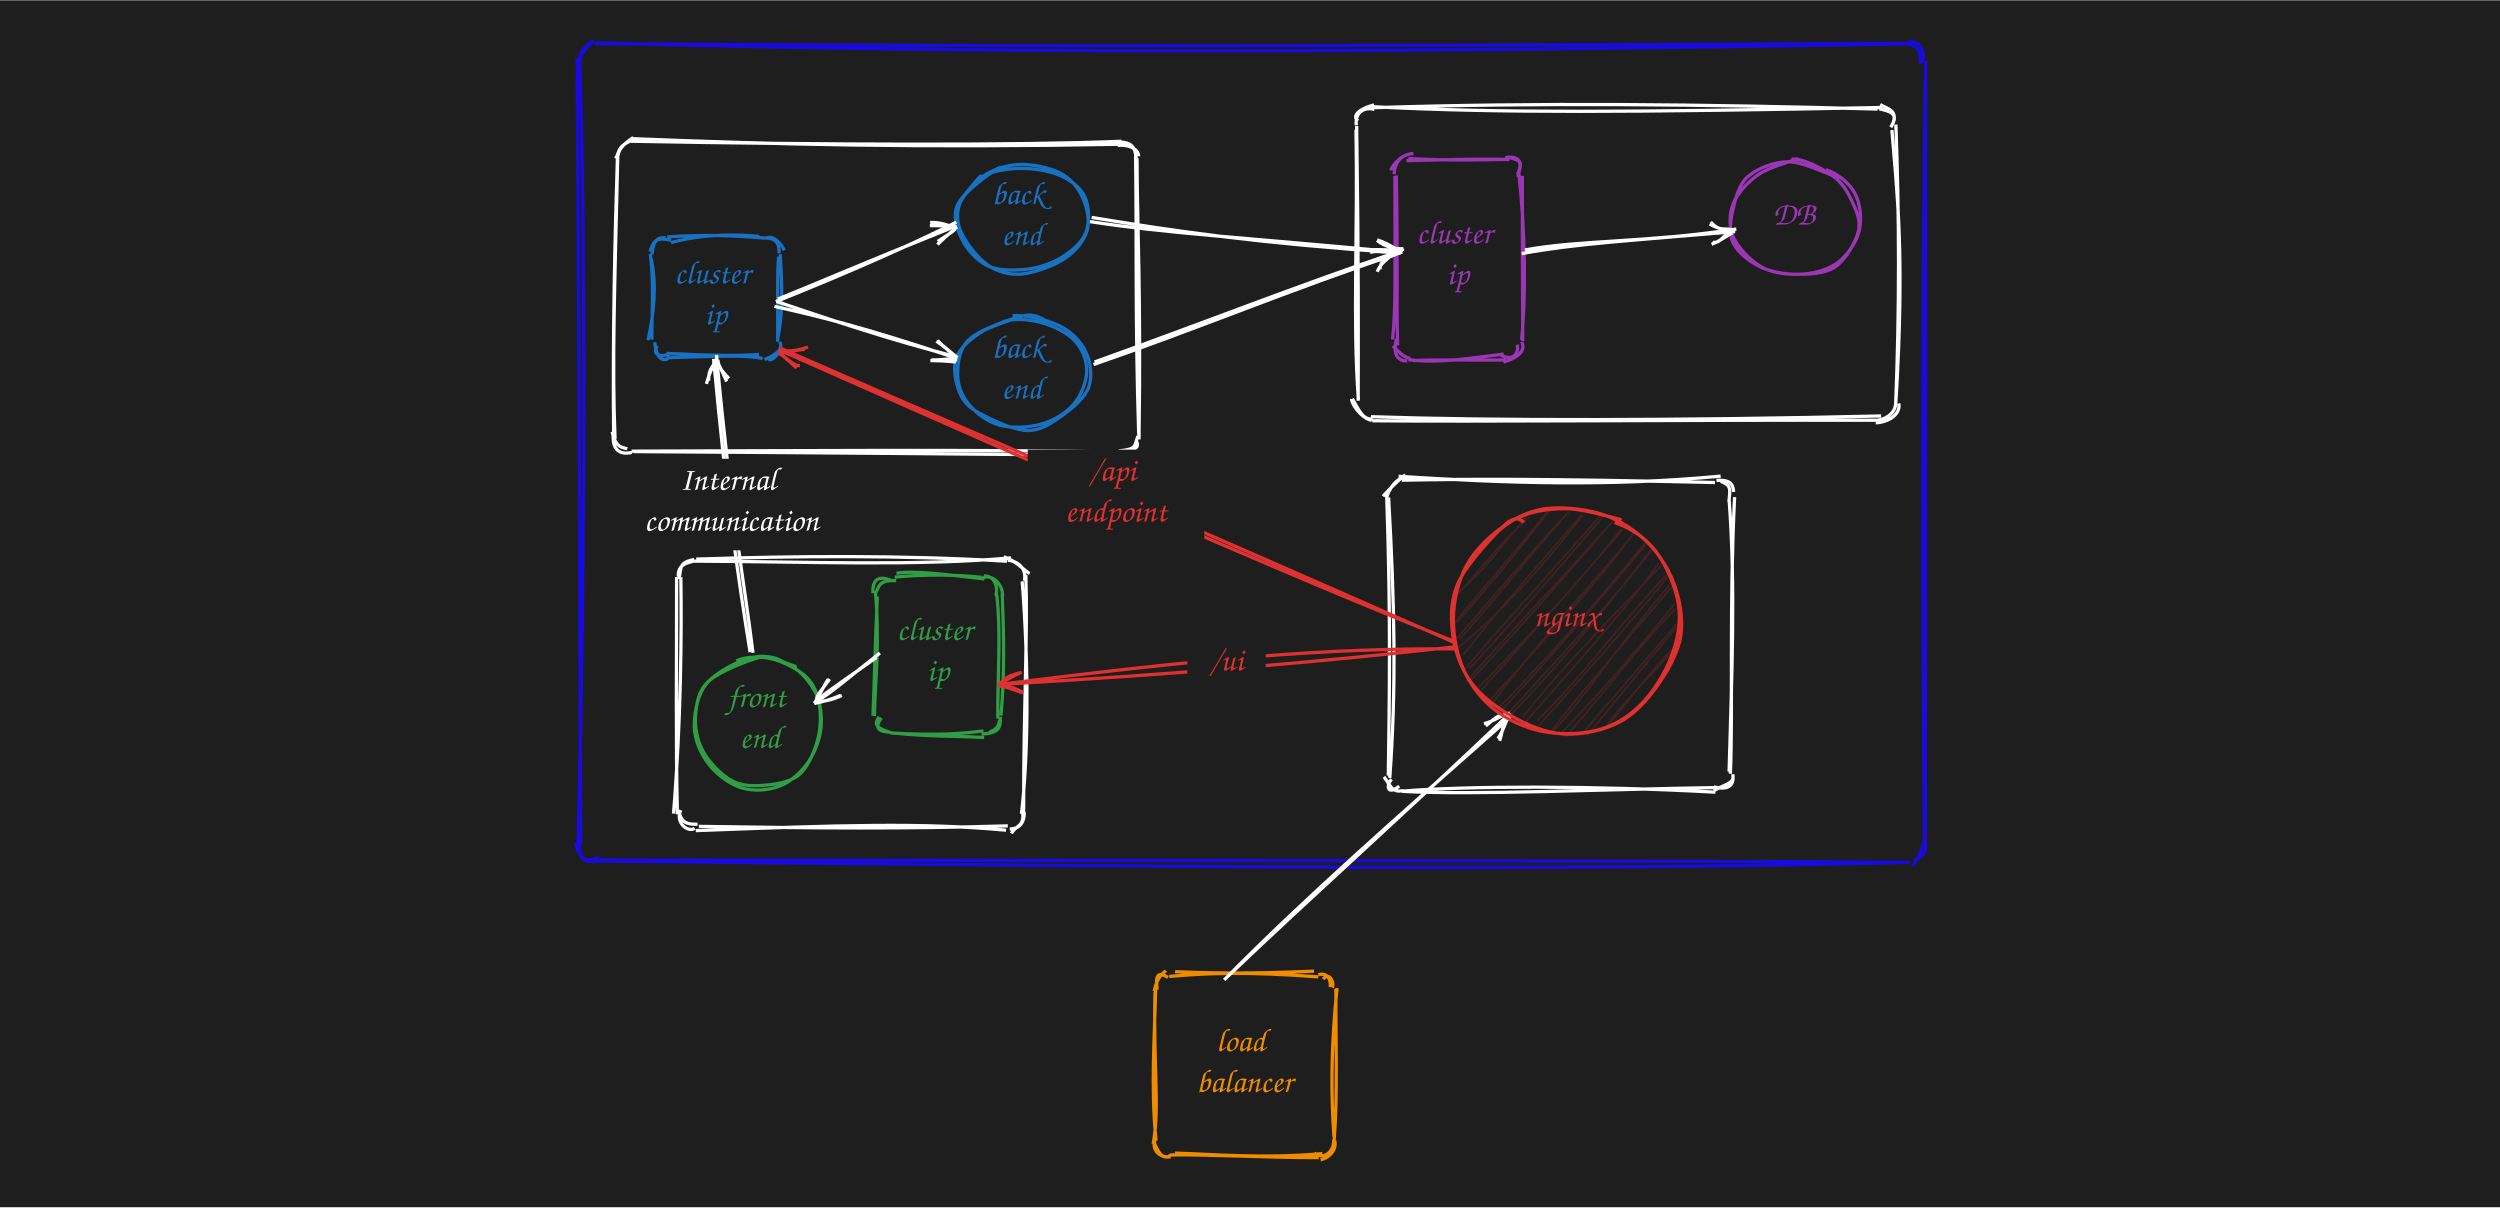
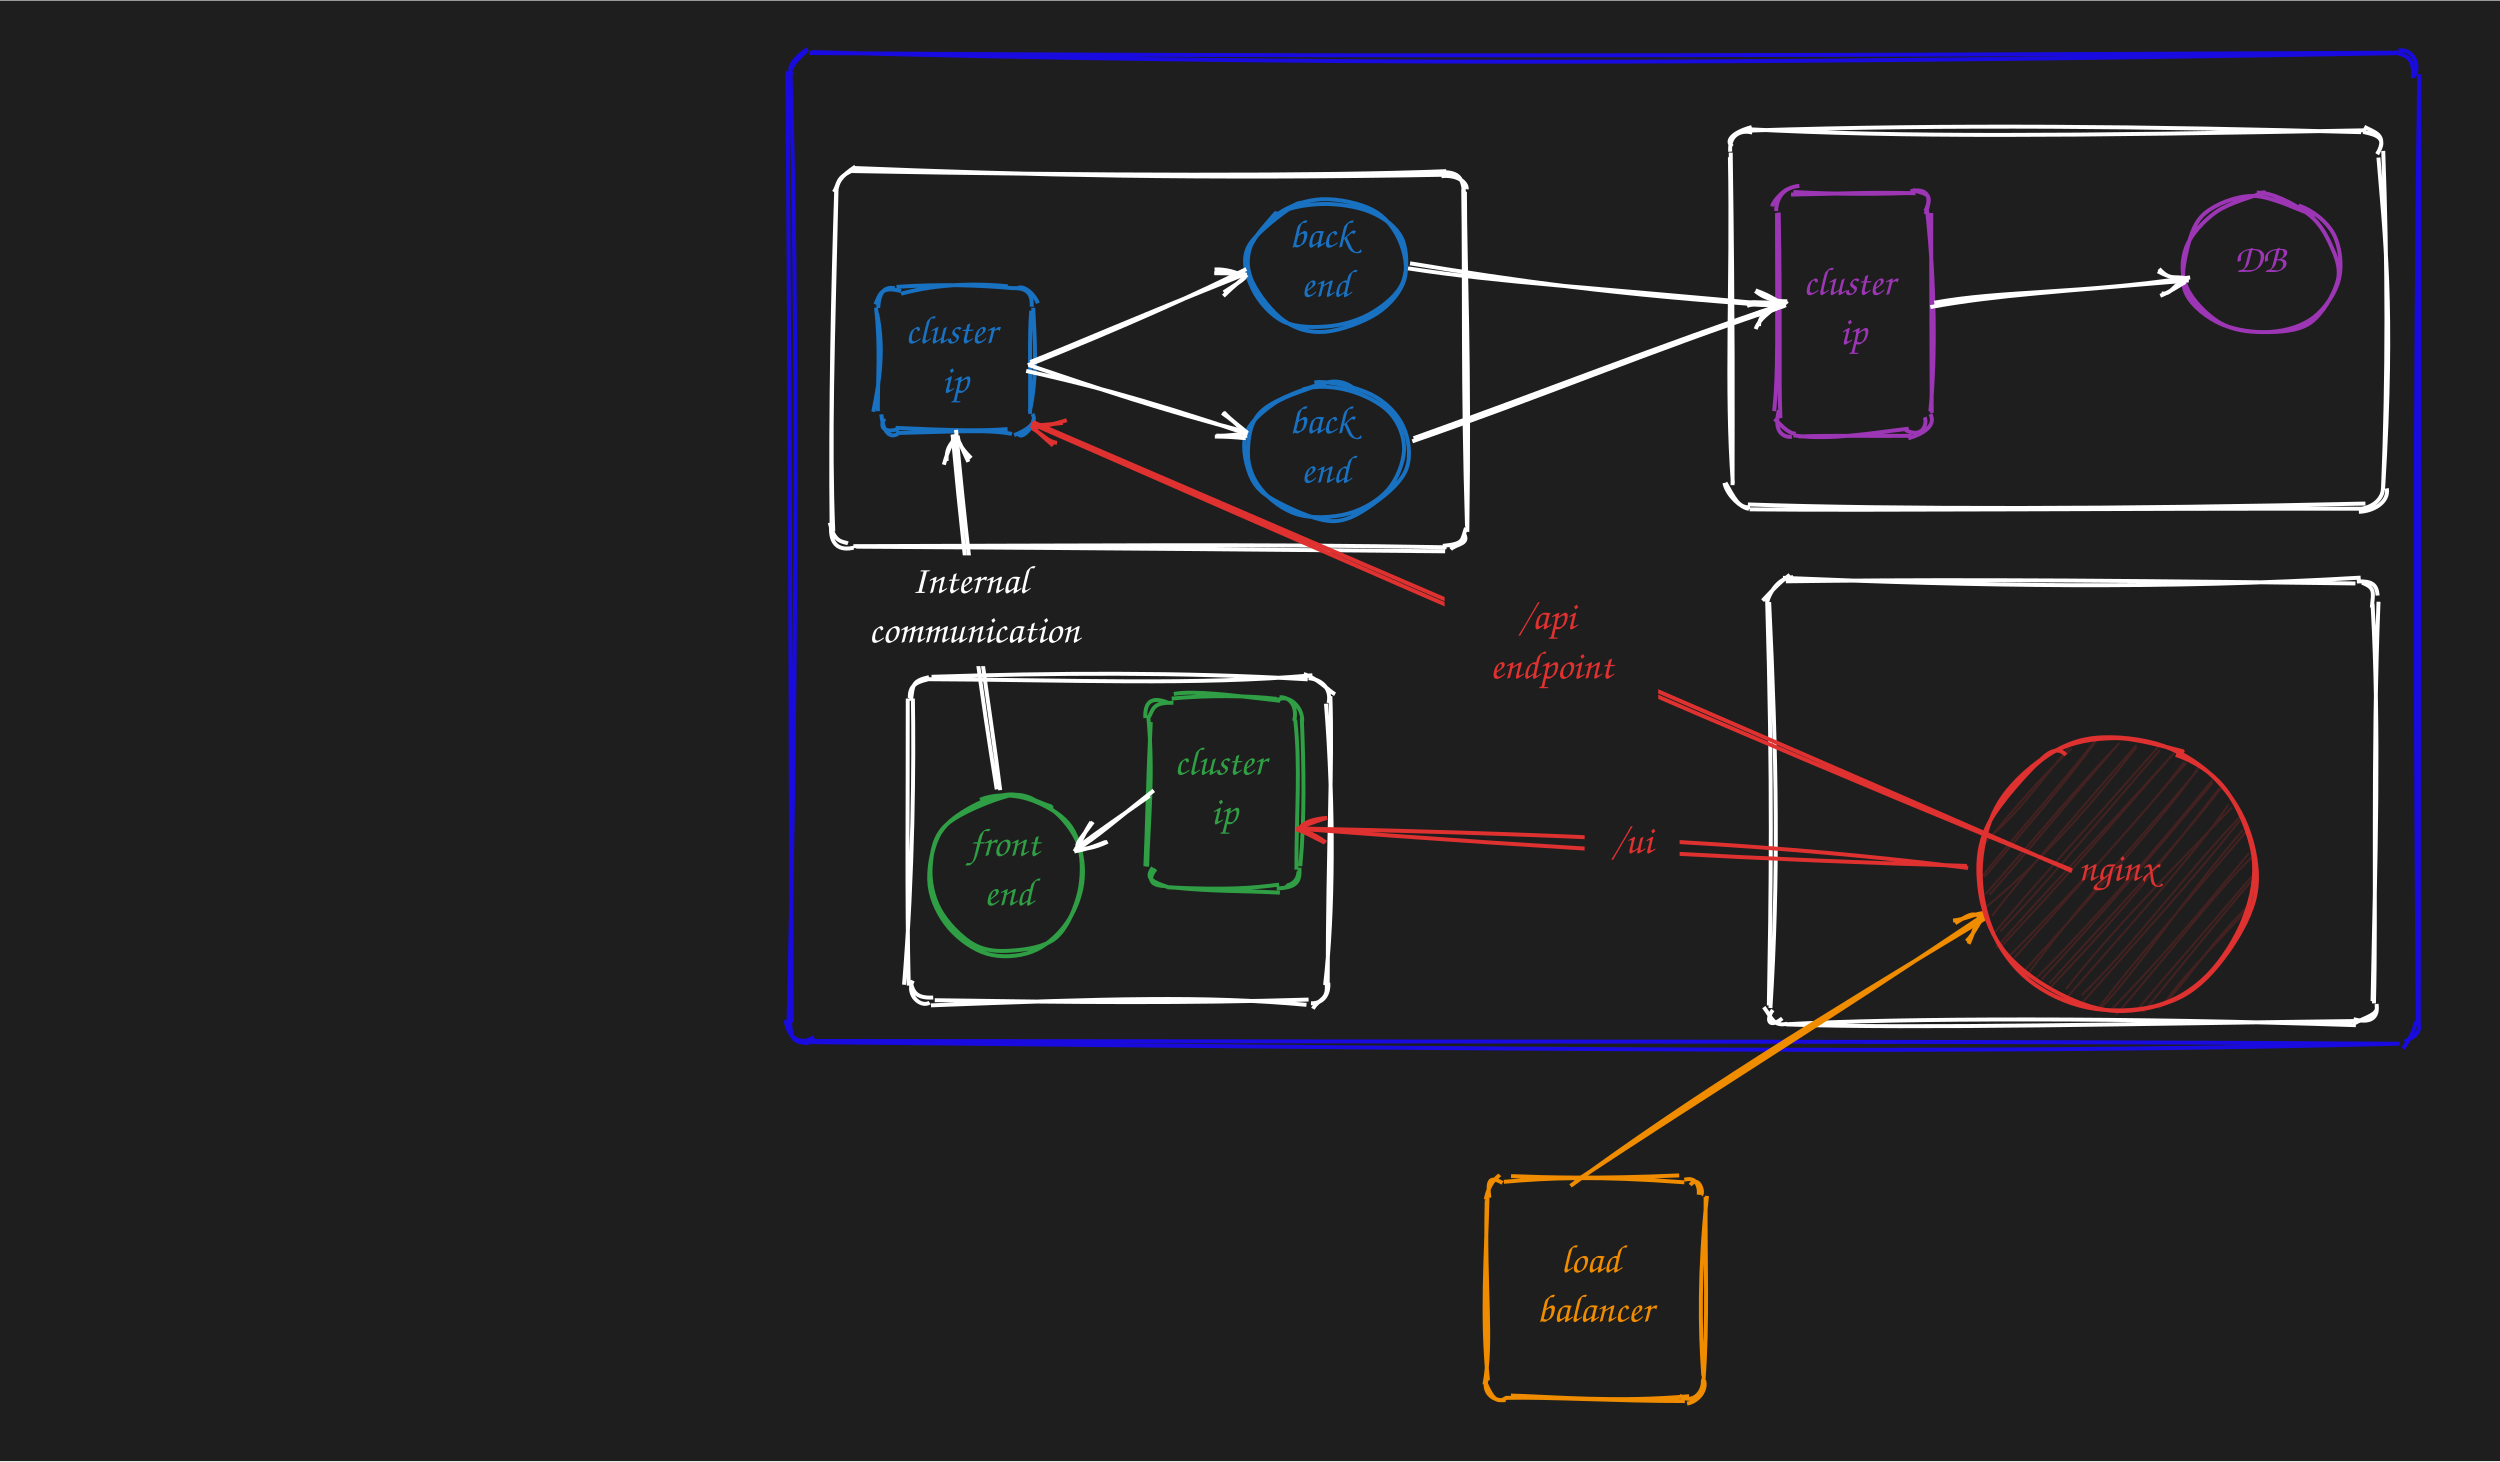
- <svg xmlns="http://www.w3.org/2000/svg" width="1530" height="739" viewBox="55 57 1529.6 738.4">
-   <rect x="55" y="57" width="1529.6" height="738.4" fill="rgb(30, 30, 30)" />
+ <svg xmlns="http://www.w3.org/2000/svg" width="1264" height="739" viewBox="10 57 1264 738.4">
+   <rect x="10" y="57" width="1264" height="738.4" fill="rgb(30, 30, 30)" />
  <g>
    <path d="M420.205 83.015 C651.645 89.421, 883.754 89.474, 1222.746 83.575 M419.096 83.514 C638.433 85.11, 858.201 85.159, 1222.377 83.325 M1222.8 83.8 C1229.383 85.404, 1230.253 89.308, 1230.056 96.193 M1222.666 82.312 C1228.926 80.871, 1234.007 88.439, 1230.799 94.754 M1233.108 94.864 C1230.746 259.75, 1231.16 425.657, 1232.437 573.948 M1233.113 94.214 C1233.089 211.41, 1233.177 329.23, 1232.946 574.412 M1232.8 574 C1234.506 579.52, 1228.646 581.847, 1225.759 583.39 M1231.23 573.043 C1231.13 578.562, 1226.778 583.804, 1225.086 586.918 M1223.175 584.422 C1024.578 583.068, 825.328 583.515, 418.322 583.006 M1223.314 584.389 C1044.001 588.947, 865.136 588.344, 419.696 583.598 M419.2 584 C409.639 584.084, 410.073 580.635, 409.403 573.238 M421.558 581.074 C414.653 585.436, 408.7 582.042, 407.205 572.429 M410.266 573.662 C409.701 465.175, 409.938 354.528, 408.099 92.76 M408.659 574.264 C413.311 389.248, 413.126 203.611, 409.699 93.762 M409.2 93.8 C410.737 88.468, 413.944 86.172, 417.657 82.478 M410.681 94.536 C406.497 90.485, 415.348 82.944, 418.484 81.553 M419.2 83.8 C419.2 83.8, 419.2 83.8, 419.2 83.8 M419.2 83.8 C419.2 83.8, 419.2 83.8, 419.2 83.8" stroke="#190be0" stroke-width="2" fill="none" />
  </g>
  <g>
    <path d="M893.576 122.023 C972.969 126.116, 1052.731 125.465, 1206.402 122.569 M895.587 122.685 C995.843 119.432, 1097.998 120.62, 1203.754 123.526 M1204.8 123.4 C1211.54 124.838, 1217.317 126.425, 1211.864 134.473 M1205.377 120.798 C1210.317 123.599, 1217.555 124.631, 1211.945 134.704 M1212.532 136.36 C1215.435 173.391, 1220.613 210.758, 1214.959 302.961 M1214.966 132.981 C1217.077 190.087, 1217.231 246.17, 1214.828 304.412 M1214.8 303.2 C1215.035 308.295, 1210.551 312.872, 1203.729 313.957 M1216.78 303.617 C1218.01 310.714, 1209.755 315.321, 1202.657 315.472 M1205.955 311.295 C1084.055 314.145, 966.655 314.262, 893.742 311.743 M1205.784 313.912 C1080.329 313.704, 957.339 314.898, 894.624 314.228 M894.8 313.2 C888.864 313.613, 886.777 308.321, 882.394 300.741 M894.213 313.908 C890.61 313.784, 883.117 307.209, 881.87 300.872 M886.133 301.11 C882.47 253.199, 885.848 200.386, 884.639 136.184 M885.981 301.999 C886.023 262.423, 886.347 222.925, 885.051 133.856 M884.8 133.4 C884.013 124.258, 891.031 122.275, 895.967 123.757 M885.926 130.712 C882.42 128.382, 885.097 123.807, 895.672 120.959 M894.8 123.4 C894.8 123.4, 894.8 123.4, 894.8 123.4 M894.8 123.4 C894.8 123.4, 894.8 123.4, 894.8 123.4" stroke="#ffffff" stroke-width="2" fill="none" />
  </g>
  <g>
    <path d="M441.617 141.633 C528.56 145.11, 614.634 147.354, 742.214 145.022 M440.941 143.194 C560.993 145.483, 679.75 145.775, 741.234 143.242 M741.2 143.8 C748.468 144.291, 749.821 147.934, 750.376 155.946 M738.802 145.781 C746.94 144.926, 751.952 149.051, 751.559 152.391 M750.668 153.648 C750.716 194.03, 753.208 236.256, 751.868 325.621 M749.8 152.34 C750.558 203.058, 749.442 250.99, 751.717 322.834 M751.2 323.6 C748.947 329.911, 750.588 331.608, 739.509 332.692 M749.988 326.222 C753.489 331.931, 746.325 331.625, 743.453 334.405 M740.659 335.446 C658.82 334.69, 582.307 333.954, 442.929 333.104 M741.367 333.414 C647.755 331.623, 553.601 332.629, 441.453 332.832 M441.6 333.6 C434.414 335.325, 429.284 332.263, 430.261 321.746 M438.734 331.409 C436.232 330.405, 431.762 331.358, 429.552 320.979 M431.302 325.316 C429.412 278.349, 431.083 233.979, 432.983 151.142 M430.463 324.692 C429.749 263.168, 431.232 200.124, 432.799 152.381 M431.6 153.8 C434.493 149.498, 432.147 146.457, 442.553 142.232 M432.816 153.241 C433.521 148.817, 434.671 146.201, 442.502 140.918 M441.6 143.8 C441.6 143.8, 441.6 143.8, 441.6 143.8 M441.6 143.8 C441.6 143.8, 441.6 143.8, 441.6 143.8" stroke="#ffffff" stroke-width="2" fill="none" />
  </g>
  <g>
-     <path d="M910.722 348.243 C976.572 352.436, 1039.679 354.553, 1107.769 348.112 M912.686 350.59 C955.967 349.837, 996.437 349.613, 1104.277 352.014 M1105.2 350.7 C1113.299 350.259, 1115.282 352.484, 1115.728 357.806 M1107.837 351.265 C1114.344 354.016, 1113.632 355.51, 1112.814 363.905 M1112.916 362.062 C1117.012 416.698, 1114.526 470.843, 1112.923 528.893 M1116.296 360.959 C1112.981 426.532, 1115.31 491.077, 1113.722 530.196 M1115.2 530.5 C1116.52 539.878, 1109.053 539.659, 1103.545 538.204 M1115.246 531.673 C1116.202 536.015, 1109.483 537.052, 1103.589 540.548 M1107.5 538.628 C1033.36 539.744, 955.983 543.391, 913.107 540.968 M1104.563 541.48 C1029.641 537.397, 951.596 537.61, 912.63 540.871 M913.6 540.5 C906.537 541.987, 906.008 537.687, 901.785 532.111 M911.112 537.801 C904.288 543.247, 902.666 538.471, 906.327 533.547 M905.318 532.781 C909.345 477.321, 908.345 427.297, 904.591 361.175 M904.413 531.327 C905.027 484.923, 906.059 437.197, 903.451 360.176 M903.6 360.7 C904.903 355.928, 909.579 348.483, 916.537 348.544 M901.171 360.392 C905.542 355.796, 909.64 351.159, 914.933 347.359 M913.6 350.7 C913.6 350.7, 913.6 350.7, 913.6 350.7 M913.6 350.7 C913.6 350.7, 913.6 350.7, 913.6 350.7" stroke="#ffffff" stroke-width="2" fill="none" />
+     <path d="M911.432 348.849 C1009.181 353.034, 1104.865 354.629, 1203.535 348.751 M912.911 350.617 C976.699 349.79, 1038.368 349.621, 1200.905 351.69 M1201.6 350.7 C1209.699 350.259, 1211.682 352.484, 1212.128 357.806 M1204.237 351.265 C1210.743 354.016, 1210.032 355.51, 1209.213 363.905 M1209.558 361.918 C1213.194 427.177, 1210.972 491.997, 1209.564 562.864 M1212.58 360.932 C1209.425 439.468, 1211.507 517.085, 1210.279 564.028 M1211.6 564.3 C1212.92 573.678, 1205.453 573.459, 1199.945 572.004 M1211.645 565.473 C1212.602 569.815, 1205.883 570.852, 1199.989 574.348 M1203.332 572.89 C1091.987 574.234, 978.203 576.982, 913.228 574.652 M1201.12 575.038 C1087.237 571.171, 971 571.332, 912.869 574.58 M913.6 574.3 C906.537 575.787, 906.008 571.487, 901.785 565.911 M911.112 571.601 C904.288 577.047, 902.666 572.271, 906.327 567.347 M905.136 566.339 C909.268 500.832, 908.374 440.185, 904.486 361.125 M904.327 565.039 C905.332 509.379, 906.255 452.537, 903.467 360.231 M903.6 360.7 C904.903 355.928, 909.579 348.483, 916.537 348.544 M901.171 360.392 C905.542 355.796, 909.64 351.159, 914.933 347.359 M913.6 350.7 C913.6 350.7, 913.6 350.7, 913.6 350.7 M913.6 350.7 C913.6 350.7, 913.6 350.7, 913.6 350.7" stroke="#ffffff" stroke-width="2" fill="none" />
  </g>
  <g>
    <path d="M479.455 400.113 C550.283 400.443, 615.171 403.284, 673.552 398.121 M480.986 398.886 C542.096 396.898, 606.811 396.366, 671.175 400.168 M671.6 399.6 C677.656 400.056, 683.366 404.468, 681.738 412.169 M669.151 397.473 C676.647 399.879, 681.627 405.866, 684.993 407.723 M680.412 412.486 C684.554 464.357, 684.176 519.094, 679.971 554.743 M682.645 408.664 C683.888 445.687, 681.321 483.46, 681.289 553.534 M681.6 553.6 C681.966 558.125, 680.066 564.056, 672.811 563.978 M680.488 552.245 C682.351 562.949, 676.763 561.209, 673.822 566.736 M671.618 562.085 C610.466 563.966, 553.411 563.513, 482.611 562.401 M670.544 564.743 C619.069 559.999, 569.321 561.657, 480.706 565.001 M480 563.6 C475.999 566.354, 467.947 560.252, 471.504 552.476 M481.818 561.052 C472.558 561.588, 471.741 557.374, 470.774 554.591 M467.086 554.584 C471.762 497.52, 472.084 442.004, 471.558 409.896 M469.459 555.006 C468.358 508.86, 469.046 463.234, 468.962 409.885 M470 409.6 C469.714 401.962, 475.342 401.234, 480.067 399.926 M470.516 411.031 C471.767 403.375, 470.791 401.043, 479.681 399.064 M480 399.6 C480 399.6, 480 399.6, 480 399.6 M480 399.6 C480 399.6, 480 399.6, 480 399.6" stroke="#ffffff" stroke-width="2" fill="none" />
  </g>
  <g>
    <path d="M1172.143 160.573 C1179.229 162.941, 1186.323 168.592, 1189.74 174.763 C1193.156 180.934, 1194.267 190.553, 1192.643 197.597 C1191.019 204.64, 1185.72 212.541, 1179.994 217.024 C1174.269 221.507, 1166.114 223.907, 1158.289 224.495 C1150.464 225.084, 1140.181 223.718, 1133.044 220.555 C1125.906 217.393, 1118.414 211.489, 1115.465 205.523 C1112.517 199.556, 1113.837 191.555, 1115.352 184.755 C1116.867 177.954, 1118.957 169.554, 1124.556 164.721 C1130.155 159.888, 1140.289 155.839, 1148.944 155.759 C1157.598 155.68, 1171.505 162.566, 1176.484 164.245 C1181.463 165.923, 1179.199 165.352, 1178.82 165.83 M1151.052 154.086 C1158.902 153.83, 1169.847 159.866, 1176.031 164.184 C1182.216 168.501, 1185.507 174.258, 1188.161 179.994 C1190.815 185.731, 1193.655 191.933, 1191.953 198.602 C1190.251 205.272, 1184.258 215.678, 1177.947 220.012 C1171.635 224.346, 1161.704 224.641, 1154.084 224.608 C1146.464 224.575, 1138.641 223.588, 1132.227 219.816 C1125.812 216.043, 1118.401 208.355, 1115.597 201.972 C1112.792 195.59, 1112.923 187.873, 1115.402 181.523 C1117.88 175.172, 1124.086 168.4, 1130.469 163.868 C1136.852 159.336, 1150.355 155.645, 1153.7 154.329 C1157.045 153.014, 1150.825 154.755, 1150.54 155.974" stroke="#9c36b5" stroke-width="2" fill="none" />
  </g>
  <text fill="#9c36b5" font-size="20" text-anchor="middle" font-family="'Segoe Print','Comic Sans MS',cursive,sans-serif">
    <tspan x="1152.6" y="194.2">DB</tspan>
  </text>
  <g>
    <path d="M668.693 253.624 C675.823 251.36, 684.634 252.182, 691.946 254.123 C699.258 256.064, 707.906 260.301, 712.565 265.271 C717.225 270.24, 720.049 277.42, 719.901 283.94 C719.753 290.459, 716.394 298.979, 711.679 304.387 C706.965 309.794, 699.186 314.308, 691.615 316.385 C684.045 318.461, 673.609 318.934, 666.258 316.848 C658.906 314.761, 651.727 309.097, 647.508 303.868 C643.29 298.639, 640.805 292.098, 640.946 285.474 C641.087 278.85, 641.636 270.037, 648.353 264.124 C655.07 258.211, 673.483 251.74, 681.249 249.997 C689.016 248.255, 694.769 252.942, 694.953 253.672 M674.521 250.06 C682.265 249.039, 695.727 252.453, 703.192 256.109 C710.656 259.765, 716.308 265.769, 719.31 271.995 C722.313 278.22, 723.449 287.066, 721.206 293.463 C718.963 299.86, 711.957 305.922, 705.854 310.376 C699.75 314.83, 692.503 319.959, 684.588 320.189 C676.673 320.419, 665.247 315.207, 658.364 311.757 C651.48 308.306, 646.398 305.299, 643.285 299.487 C640.172 293.675, 637.878 283.339, 639.684 276.884 C641.49 270.428, 648.032 264.997, 654.12 260.754 C660.209 256.511, 672.559 253.192, 676.215 251.427 C679.871 249.662, 676.249 249.442, 676.057 250.161" stroke="#1971c2" stroke-width="2" fill="none" />
  </g>
  <text fill="#1971c2" font-size="20" text-anchor="middle" font-family="'Segoe Print','Comic Sans MS',cursive,sans-serif">
    <tspan x="680.2" y="275.7">back</tspan>
    <tspan x="680.2" y="300.7">end</tspan>
  </text>
  <g>
    <path d="M465.592 205.186 C485.922 199.703, 505.854 200.091, 519.515 201.443 M463.268 201.742 C485.997 200.231, 504.646 200.855, 522.149 202.405 M522 202.4 C530.3 201.962, 531.993 206.491, 531.623 211.803 M523.923 203.123 C525.747 199.966, 532.296 203.864, 534.779 210.023 M532.384 212.318 C533.128 226.864, 534.7 246.992, 530.636 264.799 M531.388 213.772 C530.368 227.226, 531.019 239.741, 530.825 265.939 M532 266 C534.998 270.774, 528.212 274.627, 522.745 276.719 M532.015 268.384 C534.313 270.747, 526.63 279.308, 525.159 276.33 M519.433 273.638 C507.696 274.606, 492.191 274.433, 462.821 273.03 M521.628 276.085 C510.118 273.809, 494.857 274.837, 463.079 275.643 M464 276 C459.846 278.569, 456.484 275.122, 455.564 266.186 M464.391 273.447 C458.622 275.743, 453.872 273.562, 457.213 268.317 M451.517 264.888 C455.093 248.037, 456.934 232.166, 453.447 215.102 M453.856 264.596 C453.706 249.071, 455.241 231.624, 452.914 212.183 M454 212.4 C454.449 205.997, 456.174 201.325, 462.345 202.404 M452.591 210.613 C454.683 206.316, 454.799 200.943, 465.557 203.878 M464 202.4 C464 202.4, 464 202.4, 464 202.4 M464 202.4 C464 202.4, 464 202.4, 464 202.4" stroke="#1971c2" stroke-width="2" fill="none" />
  </g>
  <text fill="#1971c2" font-size="20" text-anchor="middle" font-family="'Segoe Print','Comic Sans MS',cursive,sans-serif">
    <tspan x="493" y="230.2">cluster</tspan>
    <tspan x="493" y="255.2">ip</tspan>
  </text>
  <g>
    <path d="M654.402 166.019 C659.64 161.853, 669.411 160.22, 677.502 159.867 C685.593 159.513, 696.063 160.996, 702.947 163.896 C709.831 166.796, 716.072 171.393, 718.808 177.266 C721.544 183.138, 721.747 192.96, 719.365 199.132 C716.984 205.304, 710.56 210.566, 704.518 214.296 C698.476 218.027, 690.68 220.669, 683.114 221.516 C675.548 222.363, 665.747 222.499, 659.12 219.376 C652.494 216.253, 646.362 209.069, 643.355 202.777 C640.349 196.485, 637.671 188.62, 641.079 181.626 C644.488 174.632, 658.784 164.253, 663.808 160.812 C668.831 157.371, 671.333 160.414, 671.22 160.981 M656.314 164.77 C661.891 160.731, 670.512 157.753, 678.452 157.427 C686.393 157.101, 697.45 159.397, 703.956 162.813 C710.461 166.228, 714.804 172.038, 717.485 177.922 C720.166 183.807, 721.911 191.925, 720.041 198.121 C718.171 204.318, 712.916 210.716, 706.267 215.1 C699.617 219.484, 687.931 223.763, 680.143 224.427 C672.355 225.091, 665.66 223.226, 659.539 219.085 C653.417 214.943, 646.343 205.719, 643.411 199.577 C640.479 193.435, 640.185 187.907, 641.947 182.233 C643.709 176.56, 651.786 168.245, 653.982 165.533 C656.177 162.821, 654.415 165.954, 655.12 165.961" stroke="#1971c2" stroke-width="2" fill="none" />
  </g>
  <text fill="#1971c2" font-size="20" text-anchor="middle" font-family="'Segoe Print','Comic Sans MS',cursive,sans-serif">
    <tspan x="680.2" y="181.7">back</tspan>
    <tspan x="680.2" y="206.7">end</tspan>
  </text>
  <g>
    <path d="M915.53 155.075 C939.624 154.694, 954.442 153.765, 978.537 154.4 M916.75 153.767 C939.357 155.101, 963.051 154.723, 977.361 154.241 M976 153.4 C982.695 151.756, 987.727 154.89, 983.43 163.458 M977.047 152.713 C985.824 155.564, 986.639 154.43, 983.6 164.956 M984.237 162.204 C988.299 198.901, 988.672 237.778, 985.98 264.689 M986.445 164.382 C986.344 183.261, 986.47 204.497, 986.674 265.431 M986 266 C988.895 271.476, 983.291 275.873, 974.845 278.33 M983.157 267.676 C984.481 270.894, 982.373 278.656, 973.365 274.113 M975.046 273.44 C957.007 275.501, 935.184 279.519, 916.753 276.809 M976.582 277.055 C955.938 277.182, 933.697 276.801, 919.398 277.386 M918 276 C913.753 275.888, 909.986 270.908, 907.163 268.461 M915.965 277.603 C911.969 277.826, 906.43 275.541, 909.421 264.109 M910.163 268.112 C909.267 243.631, 910.368 222.277, 909.323 164.157 M907.024 264.572 C909.096 244.885, 908.484 226.318, 908.454 164.472 M908 163.4 C908.274 156.478, 911.857 151.4, 919.763 150.669 M905.969 161.071 C906.5 158.19, 913.164 151.271, 915.163 152.256 M918 153.4 C918 153.4, 918 153.4, 918 153.4 M918 153.4 C918 153.4, 918 153.4, 918 153.4" stroke="#9c36b5" stroke-width="2" fill="none" />
  </g>
  <text fill="#9c36b5" font-size="20" text-anchor="middle" font-family="'Segoe Print','Comic Sans MS',cursive,sans-serif">
    <tspan x="947" y="205.7">cluster</tspan>
    <tspan x="947" y="230.7">ip</tspan>
  </text>
  <g>
    <g>
      <path d="M529.696 241.334 C577.134 222.456, 619.716 203.152, 640.118 192.73 M530.928 239.758 C555.21 230.097, 577.756 220.001, 639.884 195.094" stroke="#ffffff" stroke-width="2" fill="none" />
    </g>
    <g>
      <path d="M639.437 196.907 C637.719 198.932, 632.704 201.827, 628.74 204.496 M640.422 195.646 C638.517 197.855, 635.334 199.736, 628.553 206.388" stroke="#ffffff" stroke-width="2" fill="none" />
    </g>
    <g>
      <path d="M639.437 196.907 C636.033 194.311, 629.187 192.644, 624.097 192.932 M640.422 195.646 C637.55 195.376, 633.373 194.779, 623.91 194.824" stroke="#ffffff" stroke-width="2" fill="none" />
    </g>
  </g>
  <g>
    <g>
      <path d="M528.839 244.241 C556.043 250.384, 581.85 256.501, 639.781 275.818 M530.163 241.3 C564.69 252.886, 597.244 264.012, 640.641 275.252" stroke="#ffffff" stroke-width="2" fill="none" />
    </g>
    <g>
      <path d="M639.711 278.113 C638.429 278.405, 635.782 277.499, 624.221 277.419 M640.77 275.76 C636.602 276.134, 631.189 277.203, 624.91 276.966" stroke="#ffffff" stroke-width="2" fill="none" />
    </g>
    <g>
      <path d="M639.711 278.113 C639.371 275.705, 637.552 272.14, 627.928 265.522 M640.77 275.76 C637.567 272.582, 633.273 270.061, 628.617 265.069" stroke="#ffffff" stroke-width="2" fill="none" />
    </g>
  </g>
  <g>
    <g>
      <path d="M987.967 209.75 C1021.412 203.539, 1063.067 205.225, 1117.336 196.956 M986.001 211.955 C1019.679 205.798, 1051.577 204.157, 1116.586 198.506" stroke="#ffffff" stroke-width="2" fill="none" />
    </g>
    <g>
      <path d="M1116.453 197.56 C1109.11 199.509, 1108.215 206.035, 1102.849 205.041 M1114.881 199.324 C1112.369 200.561, 1108.268 203.729, 1102.248 206.281" stroke="#ffffff" stroke-width="2" fill="none" />
    </g>
    <g>
      <path d="M1116.453 197.56 C1108.671 195.903, 1107.422 198.805, 1101.635 192.639 M1114.881 199.324 C1111.947 197.442, 1107.54 197.473, 1101.035 193.879" stroke="#ffffff" stroke-width="2" fill="none" />
    </g>
  </g>
  <g>
    <g>
      <path d="M722.906 189.835 C775.759 198.519, 823.288 205.462, 911.447 211.521 M721.894 192.376 C768.555 199.603, 814.209 201.93, 911.607 211.148" stroke="#ffffff" stroke-width="2" fill="none" />
    </g>
    <g>
      <path d="M913.685 208.988 C910.192 212.555, 902.463 215.361, 896.287 216.232 M912.875 211.021 C909.361 212.914, 904.917 212.314, 896.415 215.933" stroke="#ffffff" stroke-width="2" fill="none" />
    </g>
    <g>
      <path d="M913.685 208.988 C910.493 209.186, 903.092 208.619, 897.493 203.829 M912.875 211.021 C909.809 209.903, 905.659 206.284, 897.621 203.53" stroke="#ffffff" stroke-width="2" fill="none" />
    </g>
  </g>
  <g>
    <g>
      <path d="M724.71 278.265 C786.026 256.392, 851.897 230.483, 911.533 210.464 M724.073 279.834 C785.247 258.776, 846.159 233.349, 909.383 212.282" stroke="#ffffff" stroke-width="2" fill="none" />
    </g>
    <g>
      <path d="M909.368 209.332 C902.617 214.389, 899.254 217.055, 899.381 221.625 M908.859 210.587 C903.934 215.665, 899.778 217.392, 897.661 223.08" stroke="#ffffff" stroke-width="2" fill="none" />
    </g>
    <g>
      <path d="M909.368 209.332 C901.032 210.265, 896.128 208.828, 895 209.959 M908.859 210.587 C902.652 211.792, 897.043 209.649, 893.28 211.414" stroke="#ffffff" stroke-width="2" fill="none" />
    </g>
  </g>
  <g>
    <path d="M505.542 461.082 C511.426 458.48, 520.04 458.256, 527.18 459.923 C534.321 461.59, 543.517 466.34, 548.385 471.084 C553.253 475.827, 555.307 481.75, 556.388 488.383 C557.468 495.016, 557.016 503.754, 554.868 510.883 C552.72 518.011, 549.013 526.748, 543.499 531.154 C537.984 535.559, 528.661 536.819, 521.781 537.316 C514.901 537.814, 508.307 537.59, 502.217 534.139 C496.128 530.687, 488.853 523.178, 485.244 516.607 C481.635 510.035, 480.009 501.878, 480.565 494.711 C481.122 487.544, 482.06 479.545, 488.582 473.604 C495.105 467.664, 512.119 461.011, 519.699 459.068 C527.28 457.125, 533.894 461.469, 534.065 461.948 M538.75 464.048 C544.752 467.134, 551.161 474.59, 554.234 481.118 C557.308 487.645, 558.115 496.022, 557.192 503.212 C556.269 510.403, 552.965 518.473, 548.695 524.261 C544.425 530.049, 538.163 535.487, 531.574 537.94 C524.985 540.392, 516.116 540.988, 509.162 538.974 C502.208 536.961, 494.704 531.59, 489.849 525.858 C484.995 520.125, 480.98 512.243, 480.035 504.58 C479.089 496.917, 481.011 486.327, 484.174 479.879 C487.337 473.431, 492.993 469.476, 499.012 465.892 C505.031 462.308, 513.571 458.74, 520.287 458.375 C527.004 458.01, 535.818 462.547, 539.312 463.7 C542.806 464.852, 541.394 464.348, 541.252 465.291" stroke="#2f9e44" stroke-width="2" fill="none" />
  </g>
  <text fill="#2f9e44" font-size="20" text-anchor="middle" font-family="'Segoe Print','Comic Sans MS',cursive,sans-serif">
    <tspan x="520" y="489.4">front</tspan>
    <tspan x="520" y="514.4">end</tspan>
  </text>
  <g>
    <path d="M773.972 651.331 C792.071 652.052, 818.427 652.773, 858.997 650.987 M770.372 654.227 C793.201 652.175, 817.619 651.19, 861.616 654.482 M861.6 653.2 C868.044 651.317, 869.354 657.425, 868.855 660.774 M864.568 655.869 C868.792 650.471, 871.649 659.551, 870.079 660.845 M873.048 661.335 C869.066 699.31, 869.452 728.72, 871.189 752.244 M872.361 661.856 C872.132 692.786, 873.566 725.866, 871.263 754.787 M871.6 754.6 C872.983 759.287, 869.182 765.094, 862.982 766.388 M870.983 754.119 C871.468 761.067, 865.284 766.971, 859.127 762.239 M864.025 762.615 C827.425 765.888, 795.467 762.873, 773.914 762.297 M861.86 765.079 C828.079 765.095, 792.529 762.953, 771.447 763.463 M771.2 764.6 C763.211 765.444, 758.937 758.633, 762.261 753.155 M771.835 763.193 C766.404 767.444, 763.652 761.803, 760.762 755.002 M760.55 756.743 C764.7 733.943, 760.519 709.587, 761.688 663.574 M762.309 754.613 C759.01 722.373, 761.417 692.116, 762.058 662.313 M761.2 663.2 C763 654.028, 766.991 652.137, 768.278 650.708 M763.015 662.292 C762.033 654.308, 762.651 650.739, 769.678 654.793 M771.2 653.2 C771.2 653.2, 771.2 653.2, 771.2 653.2 M771.2 653.2 C771.2 653.2, 771.2 653.2, 771.2 653.2" stroke="#f08c00" stroke-width="2" fill="none" />
  </g>
  <text fill="#f08c00" font-size="20" text-anchor="middle" font-family="'Segoe Print','Comic Sans MS',cursive,sans-serif">
    <tspan x="816.4" y="699.9">load</tspan>
    <tspan x="816.4" y="724.9">balancer</tspan>
  </text>
  <g>
    <g>
-       <path d="M804.003 656.338 C855.75 604.1, 908.185 558.394, 979.116 495.526 M806.358 654.069 C860.174 602.667, 915.192 553.901, 977.988 494.121" stroke="#ffffff" stroke-width="2" fill="none" />
-     </g>
-     <g>
-       <path d="M976.489 495.246 C974.755 495.732, 975.465 500.632, 972.554 510.037 M978.731 493.085 C976.804 496.855, 974.927 503.808, 971.48 508.699" stroke="#ffffff" stroke-width="2" fill="none" />
-     </g>
-     <g>
-       <path d="M976.489 495.246 C972.416 493.212, 970.673 495.486, 964.049 500.929 M978.731 493.085 C974.03 493.92, 969.449 497.977, 962.975 499.591" stroke="#ffffff" stroke-width="2" fill="none" />
+       <path d="M804.046 656.292 C865.637 611.1, 928.157 572.643, 1014.294 520.675 M806.344 654.077 C871.533 610.827, 937.738 570.014, 1013.193 519.304" stroke="#f08c00" stroke-width="2" fill="none" />
+     </g>
+     <g>
+       <path d="M1011.689 520.446 C1009.279 520.578, 1009.295 525.095, 1005.35 533.906 M1013.931 518.285 C1011.229 521.621, 1008.588 528.151, 1004.276 532.568" stroke="#f08c00" stroke-width="2" fill="none" />
+     </g>
+     <g>
+       <path d="M1011.689 520.446 C1007.441 517.656, 1005.491 519.166, 998.528 523.478 M1013.931 518.285 C1008.981 518.273, 1004.17 521.488, 997.454 522.14" stroke="#f08c00" stroke-width="2" fill="none" />
    </g>
  </g>
  <g>
    <g>
      <path d="M515.696 456.207 C510.57 414.37, 502.233 370.504, 493.359 274.032 M513.95 455.814 C506.426 409.056, 499.488 361.419, 491.606 276.373" stroke="#ffffff" stroke-width="2" fill="none" />
    </g>
    <g>
      <path d="M494.157 276.966 C494.928 279.908, 493.976 281.184, 500.993 288.336 M492.76 276.651 C495.064 279.64, 495.916 282.242, 499.59 290.209" stroke="#ffffff" stroke-width="2" fill="none" />
    </g>
    <g>
      <path d="M494.157 276.966 C492.055 280.222, 488.239 281.834, 488.616 289.788 M492.76 276.651 C491.875 280.175, 489.52 283.153, 487.213 291.661" stroke="#ffffff" stroke-width="2" fill="none" />
    </g>
  </g>
  <rect x="418.5" y="337.5" width="168" height="56" fill="rgb(30, 30, 30)" />
  <text fill="#ffffff" font-size="20" text-anchor="middle" font-family="'Segoe Print','Comic Sans MS',cursive,sans-serif">
    <tspan x="502.5" y="356.5">Internal</tspan>
    <tspan x="502.5" y="381.5">communication</tspan>
  </text>
  <g>
-     <path d="M969.352 384.19 C969.352 384.19, 969.352 384.19, 969.352 384.19 M969.352 384.19 C969.352 384.19, 969.352 384.19, 969.352 384.19 M945.177 420.631 C957.906 410.975, 963.593 404.209, 989.629 371.702 M946.018 421.582 C960.283 405.411, 972.779 388.995, 990.568 373.112 M946.427 437.859 C963.013 418.134, 984.38 394.262, 1002.706 369.336 M944.804 437.981 C964.664 413.682, 983.817 392.721, 1003.497 367.583 M948.234 447.714 C965.774 428.224, 984.952 404.098, 1014.664 370.122 M946.265 447.434 C969.166 421.501, 992.391 393.558, 1014.292 370.488 M946.048 454.059 C973.85 431.465, 1000.443 401.72, 1023.253 372.219 M950.132 457.656 C969.293 432.974, 987.597 412.231, 1023.219 371.218 M953.699 466.209 C974.491 444.366, 995.857 419.529, 1035.046 373.806 M951.164 466.403 C973.701 439.56, 996.448 415.296, 1034.853 371.424 M952.211 473.944 C972.263 450.645, 995.683 426.752, 1043.024 374.386 M954.055 473.889 C983.552 442.738, 1008.665 413.763, 1041.77 375.73 M958.801 478.092 C996.995 439.737, 1030.427 402.292, 1046.74 380.55 M961.526 478.774 C984.395 453.656, 1006.196 428.62, 1047.79 380.904 M968.568 486.638 C997.766 447.27, 1029.326 413.876, 1053.999 384.074 M967.11 484.68 C1002.534 445.607, 1037.89 407.072, 1054.76 382.362 M974.646 490.475 C1006.282 456.324, 1037.665 419.15, 1061.833 390.247 M972.398 489.353 C1010.647 450.735, 1044.347 410.08, 1061.62 388.901 M978.521 492.494 C1009.478 458.246, 1040.967 425.402, 1066.063 392.914 M979.447 494.149 C1002.165 470.194, 1023.793 446.97, 1065.06 393.148 M986.933 495.375 C1004.301 473.147, 1025.326 450.262, 1071.511 402.769 M987.778 499.244 C1020.164 462.083, 1052.207 426.933, 1069.823 401.257 M995.566 497.693 C1022.569 471.403, 1048 436.2, 1075.697 407.447 M996.162 501.135 C1023.504 470.164, 1051.035 440.131, 1075.497 409.415 M1005.267 504.204 C1026.014 482.195, 1042.088 455.21, 1076.424 414.839 M1003.929 504.338 C1018.138 485.639, 1033.813 467.464, 1078.198 415.556 M1012.95 507.645 C1039.346 477.24, 1064.739 443.901, 1080.693 428.889 M1010.967 504.595 C1032.534 482.454, 1050.441 461.613, 1079.57 426.563 M1025.846 507.284 C1047.269 481.106, 1067.683 455.69, 1083.6 437.389 M1023.068 505.826 C1039.126 486.531, 1053.671 470.495, 1080.785 438.48 M1034.602 504.307 C1050.154 490.256, 1055.047 477.063, 1081.376 450.838 M1037.116 501.925 C1047.085 487.803, 1057.701 477.774, 1083.668 449.762" stroke="rgba(224, 49, 49, 0.2)" stroke-width="1" fill="none" />
-     <path d="M969.393 384.142 C976.213 376.902, 986.321 370.911, 996.864 368.67 C1007.407 366.428, 1021.999 367.724, 1032.65 370.695 C1043.301 373.666, 1053.064 379.443, 1060.769 386.498 C1068.474 393.553, 1075.108 403.171, 1078.88 413.024 C1082.651 422.878, 1085.037 435.062, 1083.399 445.62 C1081.76 456.177, 1075.344 467.521, 1069.051 476.368 C1062.757 485.216, 1055.149 493.781, 1045.638 498.705 C1036.127 503.628, 1022.891 506.506, 1011.986 505.911 C1001.081 505.317, 989.772 500.509, 980.21 495.137 C970.648 489.765, 960.714 482.294, 954.614 473.679 C948.513 465.064, 944.707 453.776, 943.607 443.446 C942.508 433.116, 942.589 422.689, 948.018 411.699 C953.448 400.708, 969.647 383.366, 976.185 377.503 C982.723 371.64, 986.395 375.421, 987.247 376.519 M1042.859 376.471 C1052.062 379.489, 1061.356 385.385, 1067.875 393.802 C1074.394 402.219, 1080.367 416.165, 1081.975 426.973 C1083.583 437.781, 1081.389 448.473, 1077.521 458.65 C1073.653 468.826, 1066.259 480.566, 1058.766 488.034 C1051.272 495.502, 1042.641 500.76, 1032.557 503.458 C1022.474 506.156, 1008.92 506.411, 998.263 504.222 C987.605 502.033, 976.686 496.876, 968.612 490.327 C960.538 483.777, 953.859 474.735, 949.821 464.925 C945.784 455.114, 943.622 442.418, 944.387 431.462 C945.152 420.507, 948.277 408.624, 954.412 399.192 C960.547 389.759, 971.572 380.064, 981.198 374.867 C990.823 369.67, 1001.618 368.134, 1012.166 368.01 C1022.713 367.886, 1039.429 372.96, 1044.481 374.123 C1049.533 375.285, 1042.896 373.811, 1042.478 374.985" stroke="#e03131" stroke-width="2" fill="none" />
+     <path d="M1036.308 446.37 C1036.308 446.37, 1036.308 446.37, 1036.308 446.37 M1036.308 446.37 C1036.308 446.37, 1036.308 446.37, 1036.308 446.37 M1012.133 482.811 C1024.863 473.155, 1030.55 466.389, 1056.586 433.882 M1012.975 483.762 C1027.24 467.591, 1039.736 451.175, 1057.525 435.292 M1013.384 500.039 C1029.97 480.314, 1051.337 456.442, 1069.663 431.516 M1011.761 500.161 C1031.621 475.862, 1050.774 454.901, 1070.454 429.762 M1015.847 509.14 C1033.197 489.862, 1052.181 465.959, 1081.621 432.302 M1013.878 508.859 C1036.563 483.184, 1059.56 455.502, 1081.249 432.668 M1013.005 516.239 C1040.807 493.645, 1067.4 463.9, 1090.21 434.399 M1017.088 519.836 C1036.25 495.153, 1054.554 474.411, 1090.176 433.398 M1021.312 527.634 C1041.933 505.974, 1063.134 481.326, 1102.002 435.986 M1018.777 527.829 C1041.131 501.187, 1063.699 477.128, 1101.81 433.603 M1019.168 536.123 C1039.22 512.824, 1062.64 488.932, 1109.981 436.566 M1021.012 536.068 C1050.509 504.917, 1075.622 475.943, 1108.727 437.91 M1025.758 540.272 C1064.207 501.615, 1097.899 463.871, 1114.353 441.975 M1028.483 540.954 C1051.519 515.636, 1073.485 490.409, 1115.402 442.329 M1035.525 548.818 C1064.723 509.45, 1096.283 476.056, 1120.956 446.254 M1034.067 546.86 C1069.491 507.787, 1104.847 469.252, 1121.716 444.542 M1042.259 551.9 C1073.659 518.015, 1104.81 481.107, 1128.79 452.426 M1040.011 550.778 C1077.993 512.456, 1111.431 472.102, 1128.577 451.081 M1046.134 553.919 C1076.863 519.934, 1108.13 487.345, 1133.02 455.094 M1047.059 555.574 C1069.6 531.799, 1091.064 508.765, 1132.016 455.327 M1054.546 556.8 C1071.768 534.764, 1092.636 512.06, 1138.468 464.948 M1055.391 560.669 C1087.526 523.782, 1119.32 488.917, 1136.779 463.436 M1062.523 559.873 C1089.526 533.583, 1114.957 498.38, 1142.653 469.626 M1063.119 563.314 C1090.461 532.344, 1117.992 502.311, 1142.454 471.595 M1072.224 566.384 C1093.151 544.175, 1109.402 516.987, 1144.037 476.264 M1070.886 566.518 C1085.227 547.676, 1101.036 529.348, 1145.811 476.981 M1079.907 569.825 C1106.562 539.121, 1132.213 505.485, 1148.306 490.314 M1077.924 566.774 C1099.687 544.42, 1117.778 523.368, 1147.183 487.989 M1093.459 568.709 C1114.882 542.532, 1135.296 517.115, 1151.213 498.814 M1090.681 567.251 C1106.739 547.956, 1121.284 531.92, 1148.398 499.905 M1101.559 566.486 C1117.111 552.436, 1122.004 539.243, 1148.333 513.018 M1104.073 564.105 C1114.042 549.983, 1124.658 539.953, 1150.625 511.941" stroke="rgba(224, 49, 49, 0.2)" stroke-width="1" fill="none" />
+     <path d="M1036.593 446.042 C1043.413 438.802, 1053.522 432.811, 1064.064 430.57 C1074.607 428.328, 1089.199 429.624, 1099.85 432.595 C1110.501 435.566, 1120.264 441.343, 1127.969 448.398 C1135.674 455.453, 1142.308 465.071, 1146.08 474.924 C1149.852 484.778, 1152.237 496.962, 1150.599 507.52 C1148.961 518.077, 1142.544 529.421, 1136.251 538.268 C1129.957 547.116, 1122.349 555.681, 1112.838 560.605 C1103.328 565.528, 1090.091 568.406, 1079.186 567.811 C1068.281 567.217, 1056.972 562.409, 1047.41 557.037 C1037.848 551.665, 1027.914 544.194, 1021.814 535.579 C1015.714 526.964, 1011.907 515.676, 1010.807 505.346 C1009.708 495.016, 1009.789 484.589, 1015.219 473.599 C1020.648 462.608, 1036.847 445.266, 1043.385 439.403 C1049.924 433.54, 1053.595 437.321, 1054.447 438.419 M1110.059 438.371 C1119.263 441.389, 1128.556 447.285, 1135.075 455.702 C1141.594 464.119, 1147.567 478.065, 1149.175 488.873 C1150.783 499.681, 1148.589 510.373, 1144.721 520.55 C1140.853 530.726, 1133.46 542.466, 1125.966 549.934 C1118.472 557.402, 1109.841 562.66, 1099.758 565.358 C1089.674 568.056, 1076.121 568.311, 1065.463 566.122 C1054.805 563.933, 1043.886 558.776, 1035.812 552.227 C1027.739 545.677, 1021.059 536.635, 1017.021 526.825 C1012.984 517.014, 1010.822 504.318, 1011.587 493.362 C1012.352 482.407, 1015.477 470.524, 1021.612 461.092 C1027.747 451.659, 1038.772 441.964, 1048.398 436.767 C1058.023 431.57, 1068.818 430.034, 1079.366 429.91 C1089.913 429.786, 1106.629 434.86, 1111.681 436.023 C1116.733 437.185, 1110.096 435.711, 1109.678 436.885" stroke="#e03131" stroke-width="2" fill="none" />
  </g>
  <text fill="#e03131" font-size="20" text-anchor="middle" font-family="'Segoe Print','Comic Sans MS',cursive,sans-serif">
-     <tspan x="1013.4" y="440">nginx</tspan>
+     <tspan x="1080.6" y="501.9">nginx</tspan>
  </text>
  <g>
    <path d="M603.476 407.561 C613.908 405.73, 631.853 408.123, 657.313 411.02 M602.428 409.891 C619.698 408.186, 640.966 408.305, 655.654 410.068 M657 409.2 C663.329 408.995, 665.896 415.39, 664.307 421.253 M655.454 411.022 C660.346 406.958, 668.712 413.269, 668.417 421.421 M664.861 420.621 C667.523 444.716, 665.405 467.595, 665.472 496.411 M668.177 419.758 C669.171 443.097, 669.738 469.893, 667.436 494.641 M667 495.4 C667.323 501.936, 666.372 505.514, 655.506 505.894 M666.518 497.261 C666.42 503.019, 660.894 505.01, 660.036 504.061 M657.109 508.03 C637.392 506.929, 624.501 507.632, 601.523 505.262 M656.688 503.961 C643.399 505.721, 630.299 506.822, 600.27 505.323 M601 505.4 C593.12 502.736, 588.537 501.004, 592.909 495.369 M599.569 504.73 C593.798 504.641, 589.043 502.763, 594.3 496.092 M589.11 494.684 C590.039 474.088, 590.295 452.455, 591.816 421.785 M589.997 494.878 C590.569 471.771, 593.439 449.201, 590.522 418.375 M591 419.2 C593.146 414.639, 593.37 411.758, 603.305 412.021 M589.058 419.732 C588.745 411.706, 592.012 408.611, 600.343 411.905 M601 409.2 C601 409.2, 601 409.2, 601 409.2 M601 409.2 C601 409.2, 601 409.2, 601 409.2" stroke="#2f9e44" stroke-width="2" fill="none" />
  </g>
  <text fill="#2f9e44" font-size="20" text-anchor="middle" font-family="'Segoe Print','Comic Sans MS',cursive,sans-serif">
    <tspan x="629" y="448.3">cluster</tspan>
    <tspan x="629" y="473.3">ip</tspan>
  </text>
  <g>
    <g>
      <path d="M593.368 456.36 C575.39 470.303, 564.131 480.372, 554.833 485.818 M591.25 459.037 C579.497 467.521, 565.171 476.968, 553.837 485.857" stroke="#ffffff" stroke-width="2" fill="none" />
    </g>
    <g>
      <path d="M554.894 485.048 C553.67 483.24, 558.134 478.585, 562.587 472.269 M553.2 487.189 C556.597 482.658, 557.804 478.262, 561.791 472.3" stroke="#ffffff" stroke-width="2" fill="none" />
    </g>
    <g>
      <path d="M554.894 485.048 C556.353 486.691, 563.415 485.536, 570.013 482.275 M553.2 487.189 C559.003 486.071, 562.653 484.966, 569.217 482.307" stroke="#ffffff" stroke-width="2" fill="none" />
    </g>
  </g>
  <g>
    <g>
-       <path d="M944.441 449.762 C778.717 376.459, 612.384 304.881, 532.581 269.91 M944.207 449.048 C856.836 414.12, 771.188 377.087, 531.38 270.752" stroke="#e03131" stroke-width="2" fill="none" />
-     </g>
-     <g>
-       <path d="M531.797 273.118 C539.201 271.974, 543.577 270.983, 549.35 269.164 M531.412 271.94 C534.408 271.776, 538.221 271.628, 547.367 270.554" stroke="#e03131" stroke-width="2" fill="none" />
-     </g>
-     <g>
-       <path d="M531.797 273.118 C537.396 276.515, 539.804 280.103, 544.43 280.613 M531.412 271.94 C533.548 274.209, 536.336 276.445, 542.446 282.003" stroke="#e03131" stroke-width="2" fill="none" />
-     </g>
-   </g>
-   <rect x="683.8" y="331.9" width="108" height="56" fill="rgb(30, 30, 30)" />
+       <path d="M1057.599 497.159 C846.435 404.875, 635.039 314.367, 532.375 270.135 M1057.406 496.57 C946.445 451.84, 837.179 404.914, 531.383 270.83" stroke="#e03131" stroke-width="2" fill="none" />
+     </g>
+     <g>
+       <path d="M531.797 273.118 C539.201 271.963, 543.577 270.961, 549.35 269.137 M531.412 271.94 C534.408 271.77, 538.22 271.617, 547.367 270.527" stroke="#e03131" stroke-width="2" fill="none" />
+     </g>
+     <g>
+       <path d="M531.797 273.118 C537.404 276.507, 539.82 280.088, 544.449 280.594 M531.412 271.94 C533.552 274.205, 536.343 276.437, 542.466 281.984" stroke="#e03131" stroke-width="2" fill="none" />
+     </g>
+   </g>
+   <rect x="740.4" y="355.7" width="108" height="56" fill="rgb(30, 30, 30)" />
  <text fill="#e03131" font-size="20" text-anchor="middle" font-family="'Segoe Print','Comic Sans MS',cursive,sans-serif">
-     <tspan x="737.8" y="350.9">/api</tspan>
-     <tspan x="737.8" y="375.9">endpoint</tspan>
-   </text>
-   <g>
-     <g>
-       <path d="M945.541 453.799 C867.221 453.249, 793.934 459.525, 665.948 475.585 M944.837 452.615 C862.643 461.758, 780.008 468.97, 665.456 475.668" stroke="#e03131" stroke-width="2" fill="none" />
-     </g>
-     <g>
-       <path d="M666.365 477.287 C667.529 471.794, 673.56 469.739, 680.119 468.163 M665.63 476.05 C669.814 473.118, 673.541 471.265, 679.606 468.249" stroke="#e03131" stroke-width="2" fill="none" />
-     </g>
-     <g>
-       <path d="M666.365 477.287 C667.626 475.164, 673.939 476.462, 681.16 480.58 M665.63 476.05 C670.122 476.761, 674.156 478.564, 680.647 480.667" stroke="#e03131" stroke-width="2" fill="none" />
-     </g>
-   </g>
-   <rect x="781.4" y="448" width="48" height="31" fill="rgb(30, 30, 30)" />
+     <tspan x="794.4" y="374.7">/api</tspan>
+     <tspan x="794.4" y="399.7">endpoint</tspan>
+   </text>
+   <g>
+     <g>
+       <path d="M1005.072 495.542 C911.445 483.915, 821.791 478.854, 665.929 475.536 M1004.458 494.51 C904.709 491.515, 804.58 486.319, 665.5 475.608" stroke="#e03131" stroke-width="2" fill="none" />
+     </g>
+     <g>
+       <path d="M666.365 477.287 C667.739 472.355, 674.012 470.847, 681.01 470.189 M665.63 476.05 C670.076 473.703, 674.066 472.446, 680.497 470.275" stroke="#e03131" stroke-width="2" fill="none" />
+     </g>
+     <g>
+       <path d="M666.365 477.287 C667.371 475.705, 673.459 477.557, 680.327 482.632 M665.63 476.05 C669.877 477.376, 673.666 479.783, 679.814 482.718" stroke="#e03131" stroke-width="2" fill="none" />
+     </g>
+   </g>
+   <rect x="811.2" y="469" width="48" height="31" fill="rgb(30, 30, 30)" />
  <text fill="#e03131" font-size="20" text-anchor="middle" font-family="'Segoe Print','Comic Sans MS',cursive,sans-serif">
-     <tspan x="805.4" y="467">/ui</tspan>
+     <tspan x="835.2" y="488">/ui</tspan>
  </text>
</svg>
